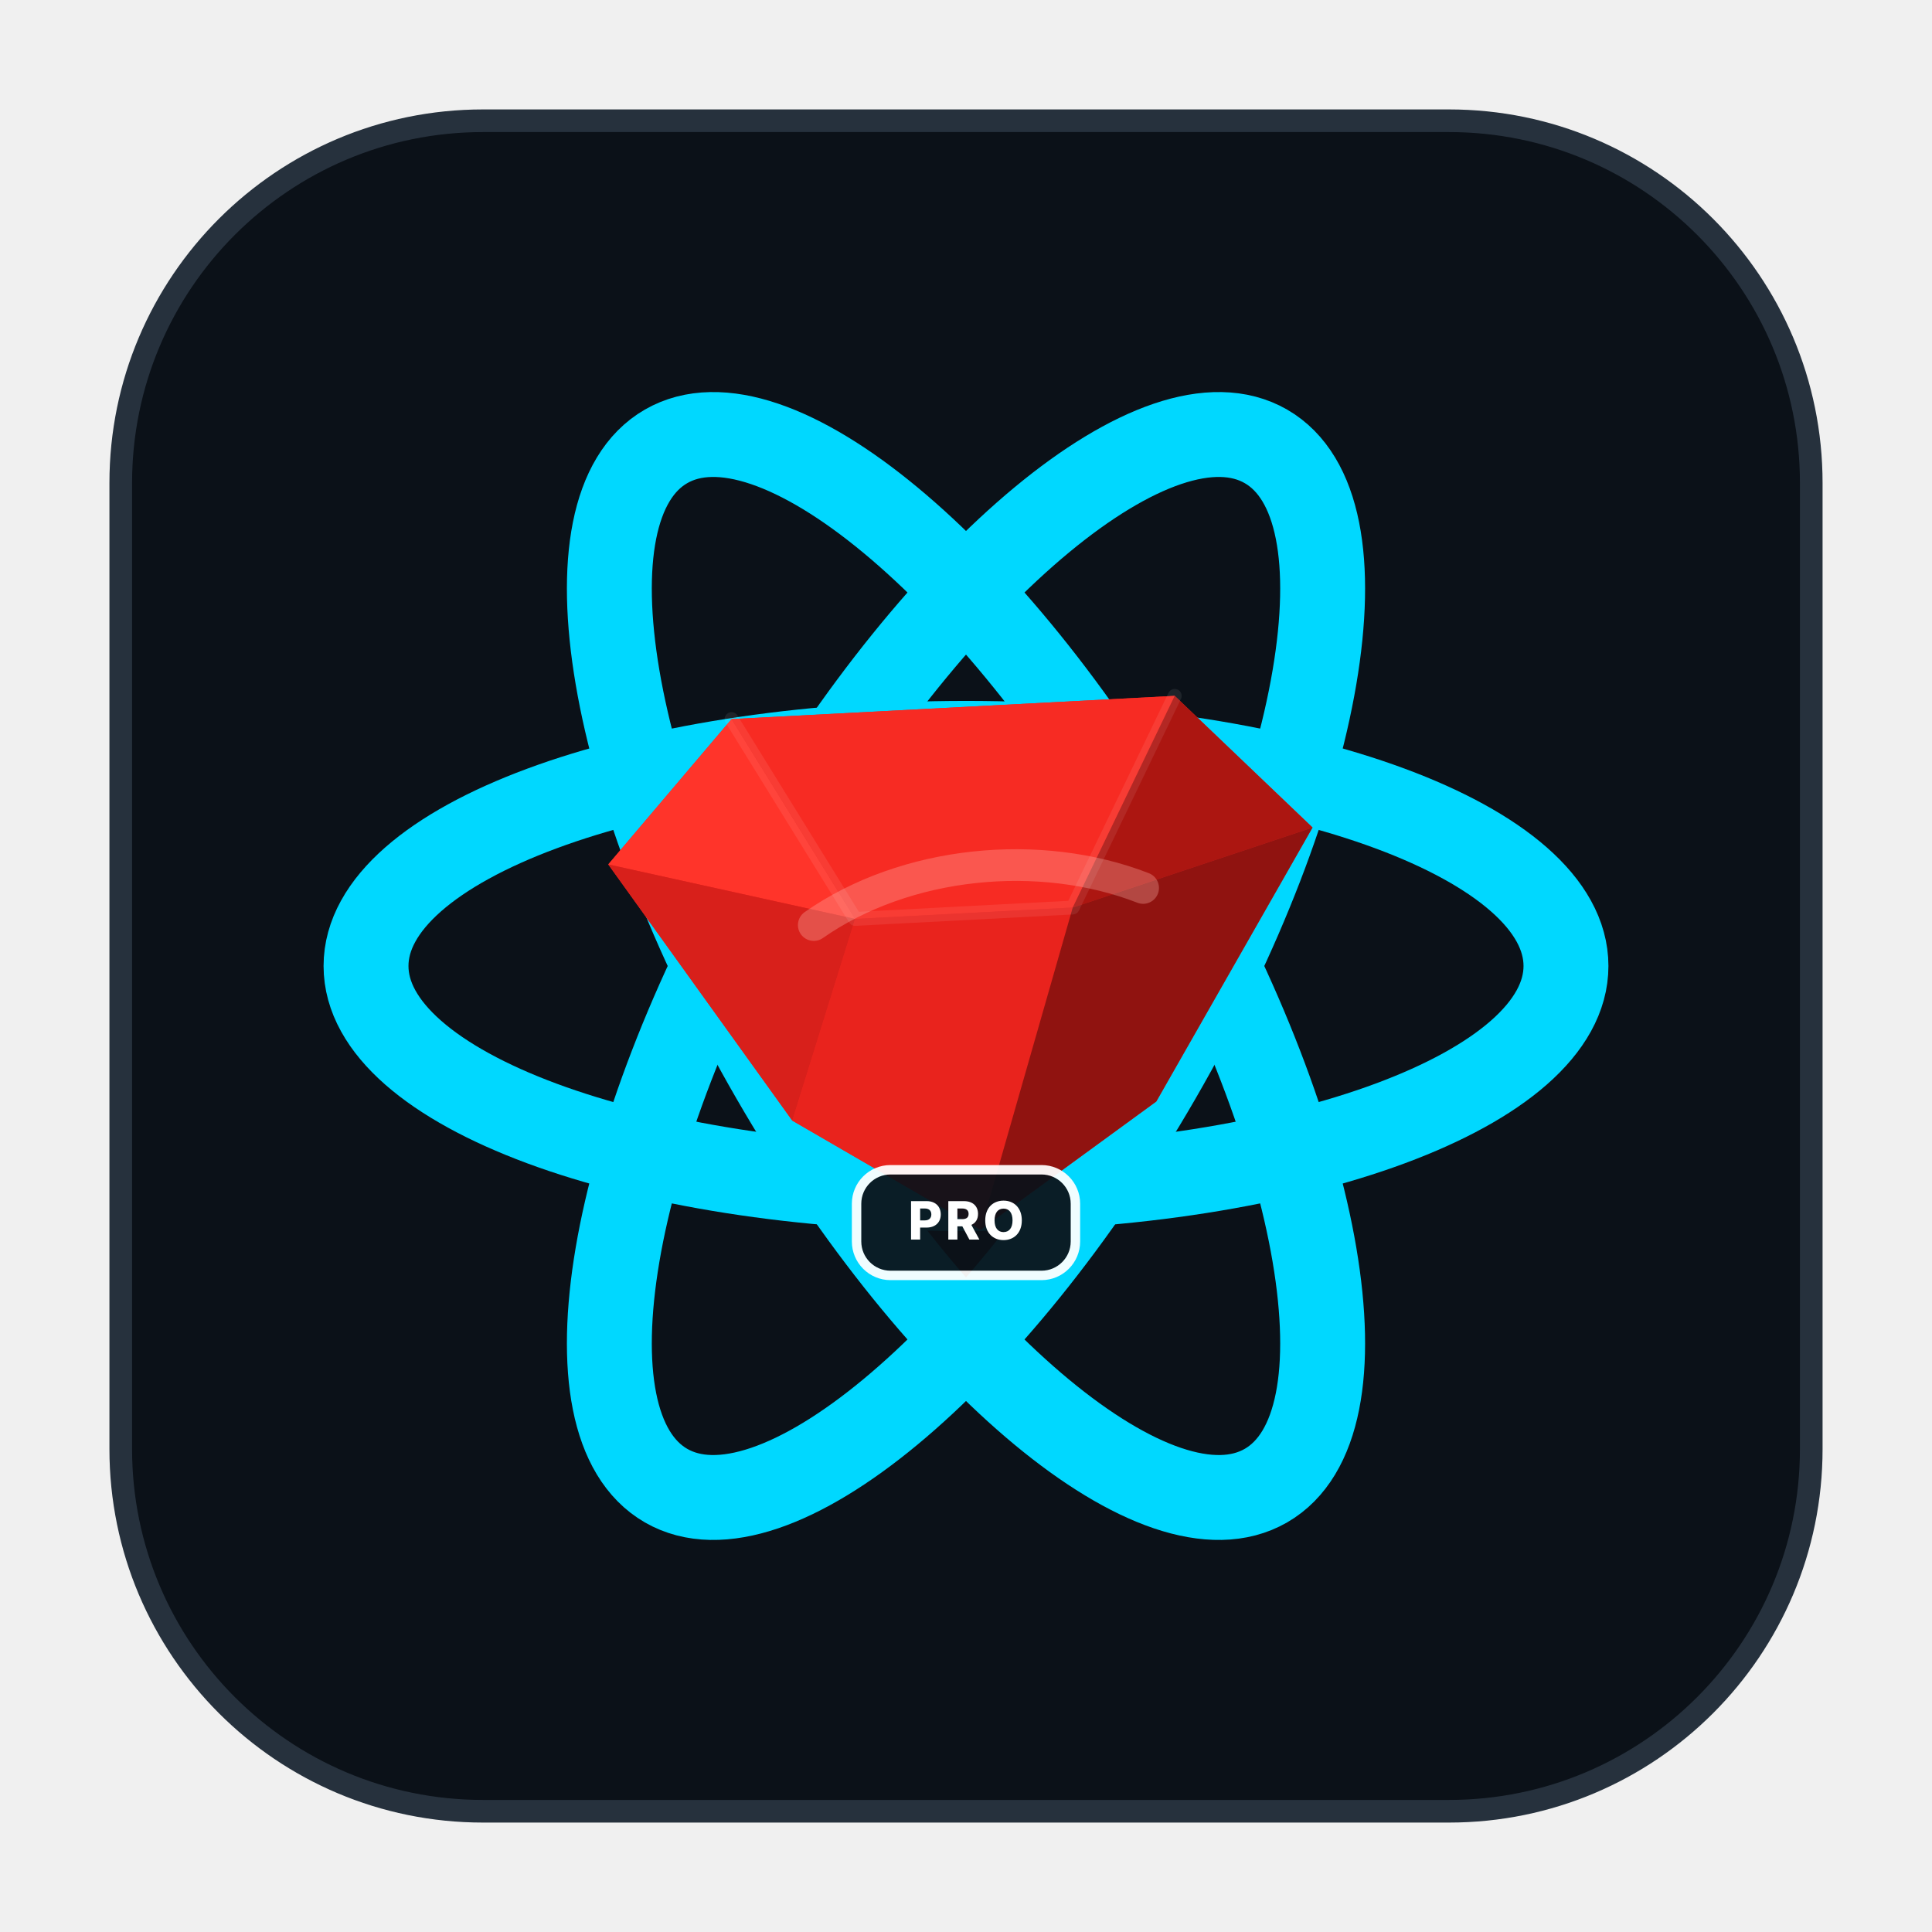
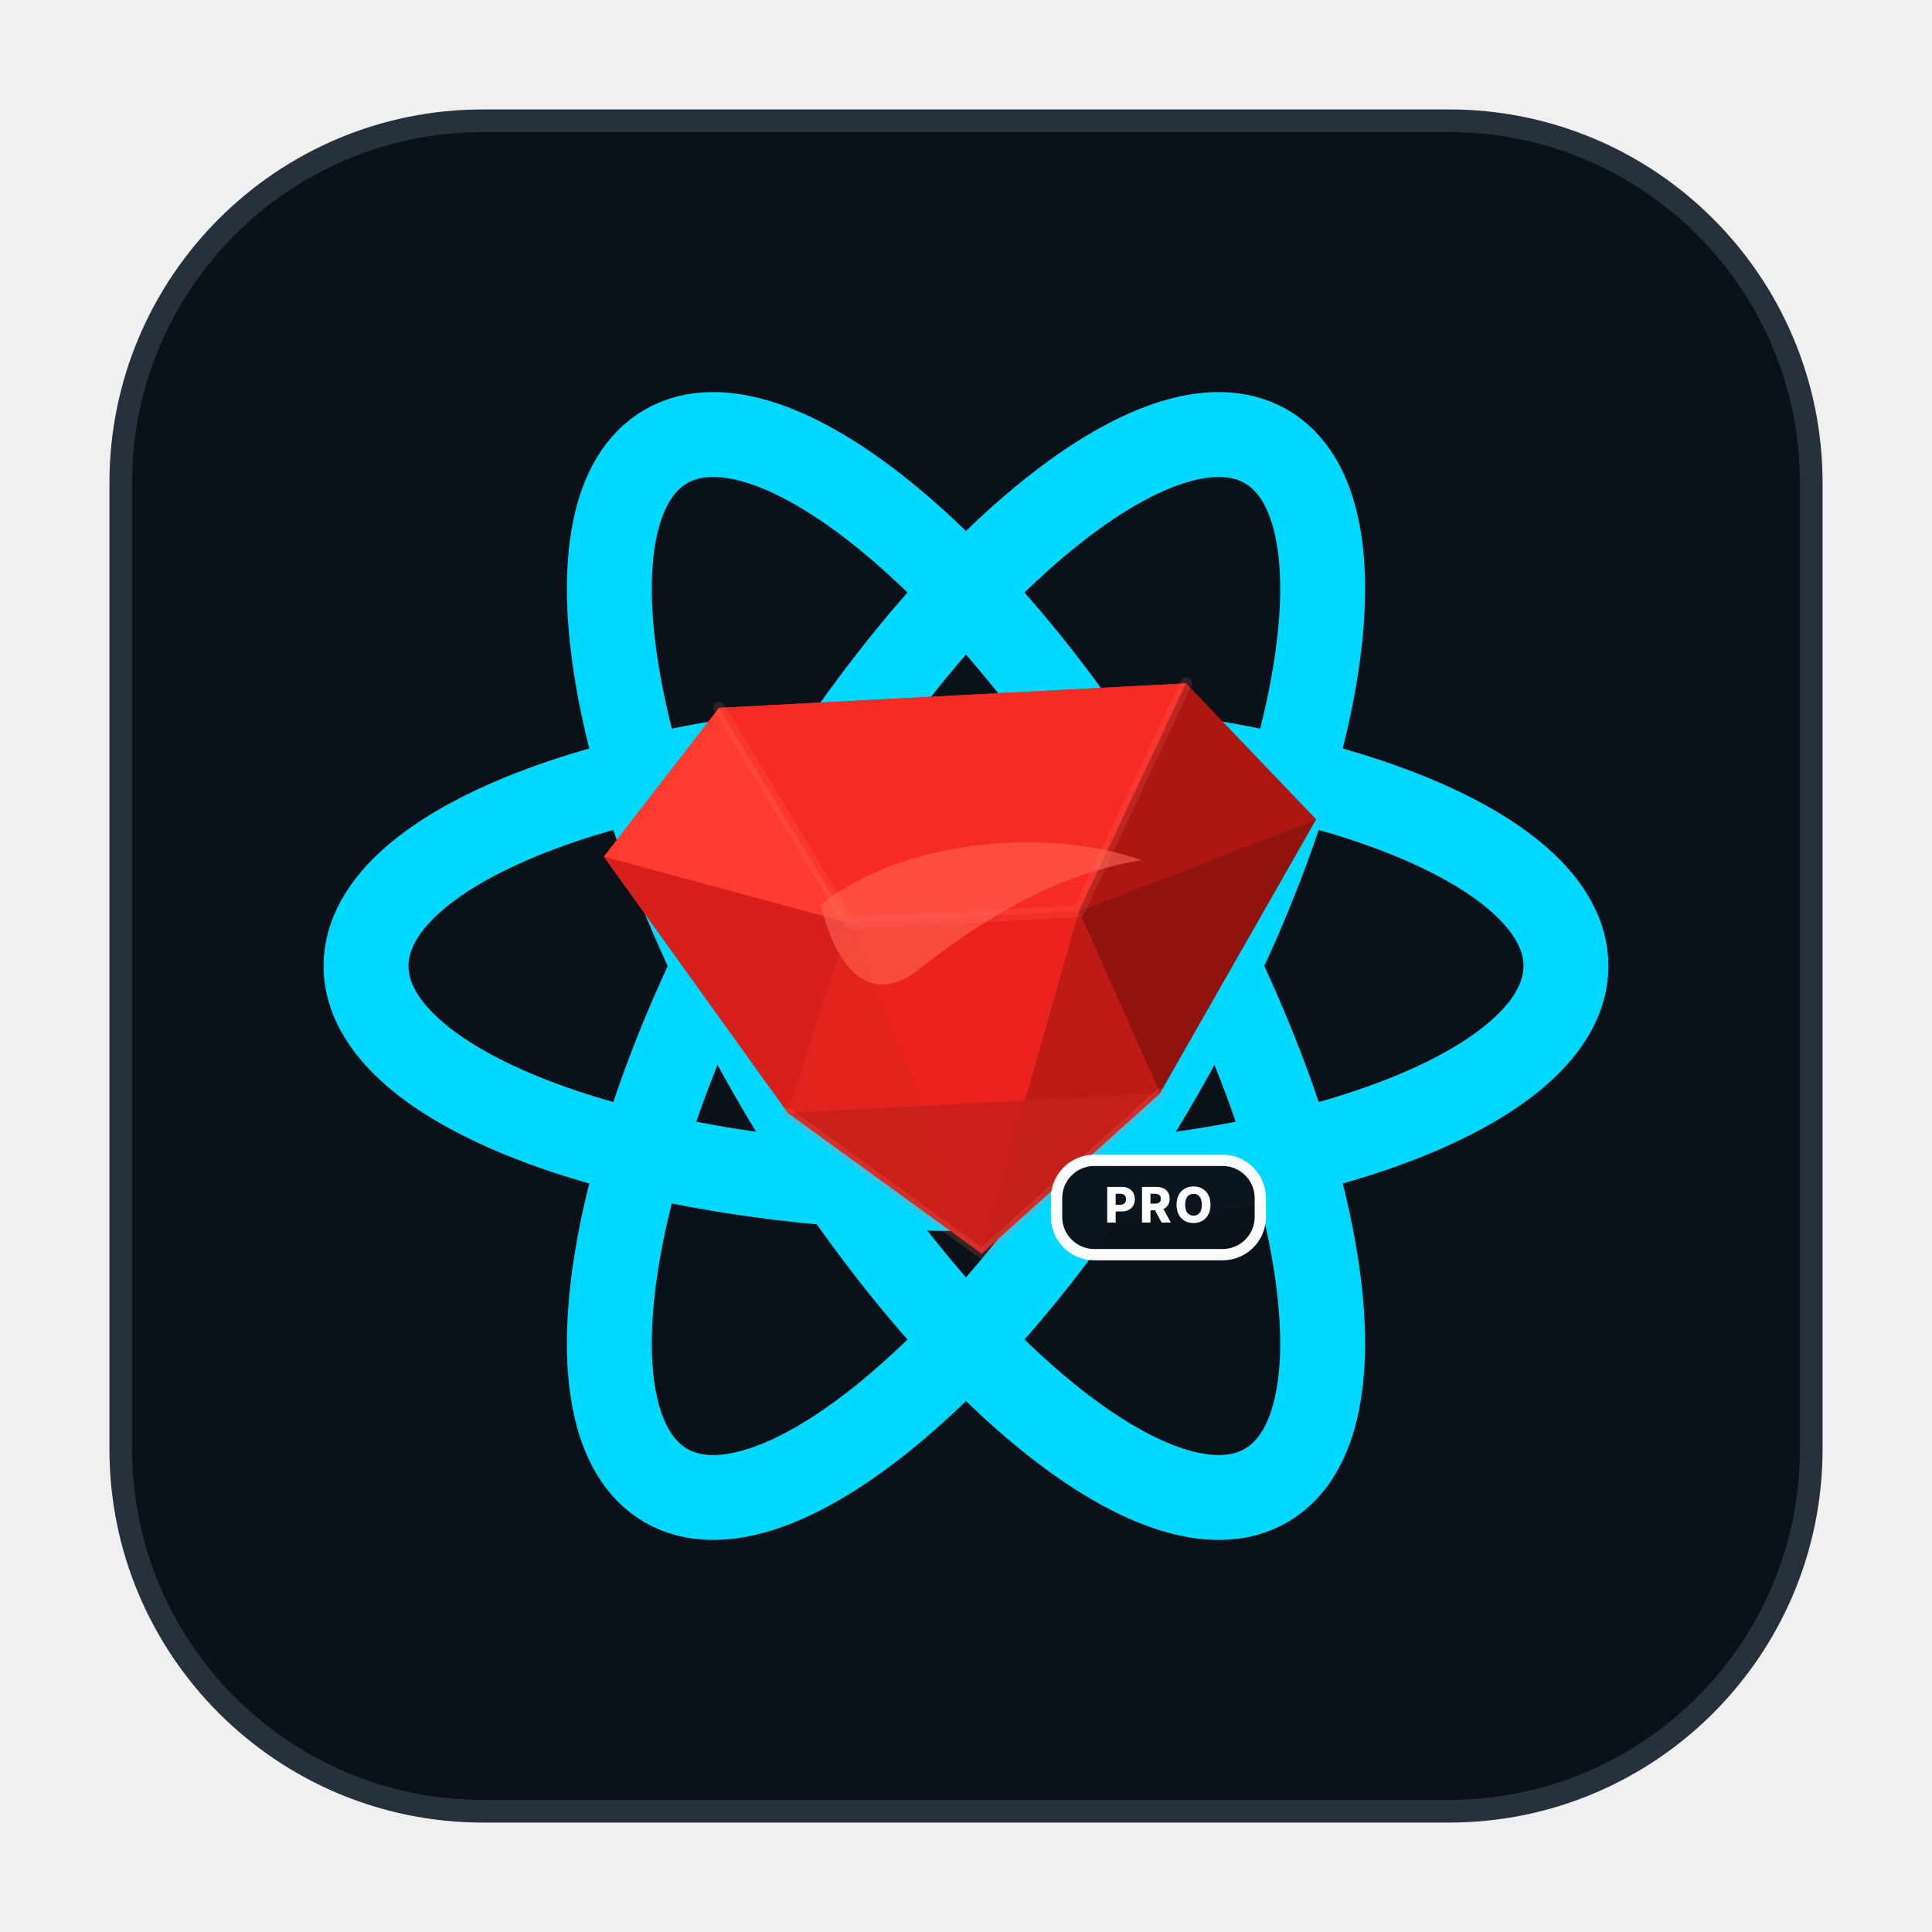
- <svg xmlns="http://www.w3.org/2000/svg" viewBox="0 0 1024 1024" role="img" aria-label="React on Rails — Balanced facets + tip — reduced tilt icon">
+ <svg xmlns="http://www.w3.org/2000/svg" viewBox="0 0 1024 1024" role="img" aria-label="React on Rails — Reduced tilt + full triangle + red glint Pro">
  <rect x="64" y="64" width="896" height="896" rx="192" fill="#0B1118" stroke="#26313D" stroke-width="12" />
  <g>
    <g fill="none" stroke="#00D8FF" stroke-width="45" stroke-linecap="round" stroke-linejoin="round">
      <ellipse cx="512" cy="512" rx="318" ry="118" />
      <ellipse cx="512" cy="512" rx="318" ry="118" transform="rotate(60 512 512)" />
      <ellipse cx="512" cy="512" rx="318" ry="118" transform="rotate(-60 512 512)" />
    </g>
    <g transform="translate(512 505) rotate(-3) scale(1.05)">
-       <path d="M-178 -54 L-112 -124 L112 -124 L178 -54 L92 80 L0 140 L-92 80 Z" fill="#EC221E" />
-       <path d="M-178 -54 L-112 -124 L-55 -20 Z" fill="#FF342A" />
-       <path d="M-112 -124 L112 -124 L55 -20 L-55 -20 Z" fill="#F72B23" />
-       <path d="M112 -124 L178 -54 L55 -20 Z" fill="#A81510" opacity="0.94" />
-       <path d="M-178 -54 L-55 -20 L-92 80 Z" fill="#D8201B" />
-       <path d="M-92 80 L-55 -20 L55 -20 L0 140 Z" fill="#E9231D" />
-       <path d="M55 -20 L178 -54 L92 80 L0 140 Z" fill="#76100C" opacity="0.78" />
-       <path d="M-76 -18 C-28 -48 40 -51 91 -28" fill="none" stroke="#FFB6AD" stroke-width="16" stroke-linecap="round" opacity="0.32" />
-       <path d="M-112 -124 L-55 -20 L55 -20 L112 -124" fill="none" stroke="#FFFFFF" stroke-width="7" stroke-linecap="round" stroke-linejoin="round" opacity="0.08" />
+       <path d="M-180 -58 L-118 -130 L118 -130 L180 -58 L94 76 L0 152 L-94 76 Z" fill="#EC221E" />
+       <path d="M-180 -58 L-118 -130 L-58 -18 Z" fill="#FF3B30" />
+       <path d="M-118 -130 L118 -130 L58 -18 L-58 -18 Z" fill="#F72B23" />
+       <path d="M118 -130 L180 -58 L58 -18 Z" fill="#A81510" opacity="0.92" />
+       <path d="M-180 -58 L-58 -18 L-94 76 Z" fill="#D7201B" />
+       <path d="M58 -18 L180 -58 L94 76 Z" fill="#75100C" opacity="0.76" />
+       <path d="M-94 76 L-58 -18 L0 152 Z" fill="#E3231D" />
+       <path d="M58 -18 L94 76 L0 152 Z" fill="#B81914" opacity="0.88" />
+       <path d="M-94 76 L94 76 L0 152 Z" fill="#C81F1A" opacity="0.88" />
+       <path d="M-72 -28 C-31 -58 43 -62 91 -42 C52 -38 14 -20 -24 7 C-48 24 -65 8 -72 -28 Z" fill="#FF6252" opacity="0.62" />
+       <path d="M-118 -130 L-58 -18 L58 -18 L118 -130" fill="none" stroke="#FF7A70" stroke-width="6" stroke-linecap="round" stroke-linejoin="round" opacity="0.16" />
+       <path d="M-94 76 L0 152 L94 76" fill="none" stroke="#FF7A70" stroke-width="5" stroke-linecap="round" stroke-linejoin="round" opacity="0.18" />
    </g>
  </g>
-   <g transform="translate(512 648)">
-     <rect x="-58" y="-28" width="116" height="56" rx="18" fill="#0B1118" stroke="#FFFFFF" stroke-width="5" opacity="0.94" />
-     <text x="0" y="9" text-anchor="middle" font-family="Inter, ui-sans-serif, system-ui, -apple-system, BlinkMacSystemFont, 'Segoe UI', sans-serif" font-weight="800" font-size="28" fill="#FFFFFF" letter-spacing="1.5">PRO</text>
+   <g transform="translate(614 640)">
+     <rect x="-54" y="-25" width="108" height="50" rx="20" fill="#0B1118" stroke="#FFFFFF" stroke-width="6" opacity="0.98" />
+     <text x="0" y="8" text-anchor="middle" font-family="Inter, Avenir Next, Helvetica, Arial, sans-serif" font-size="26" font-weight="800" fill="#FFFFFF" letter-spacing="1.5">PRO</text>
  </g>
</svg>
